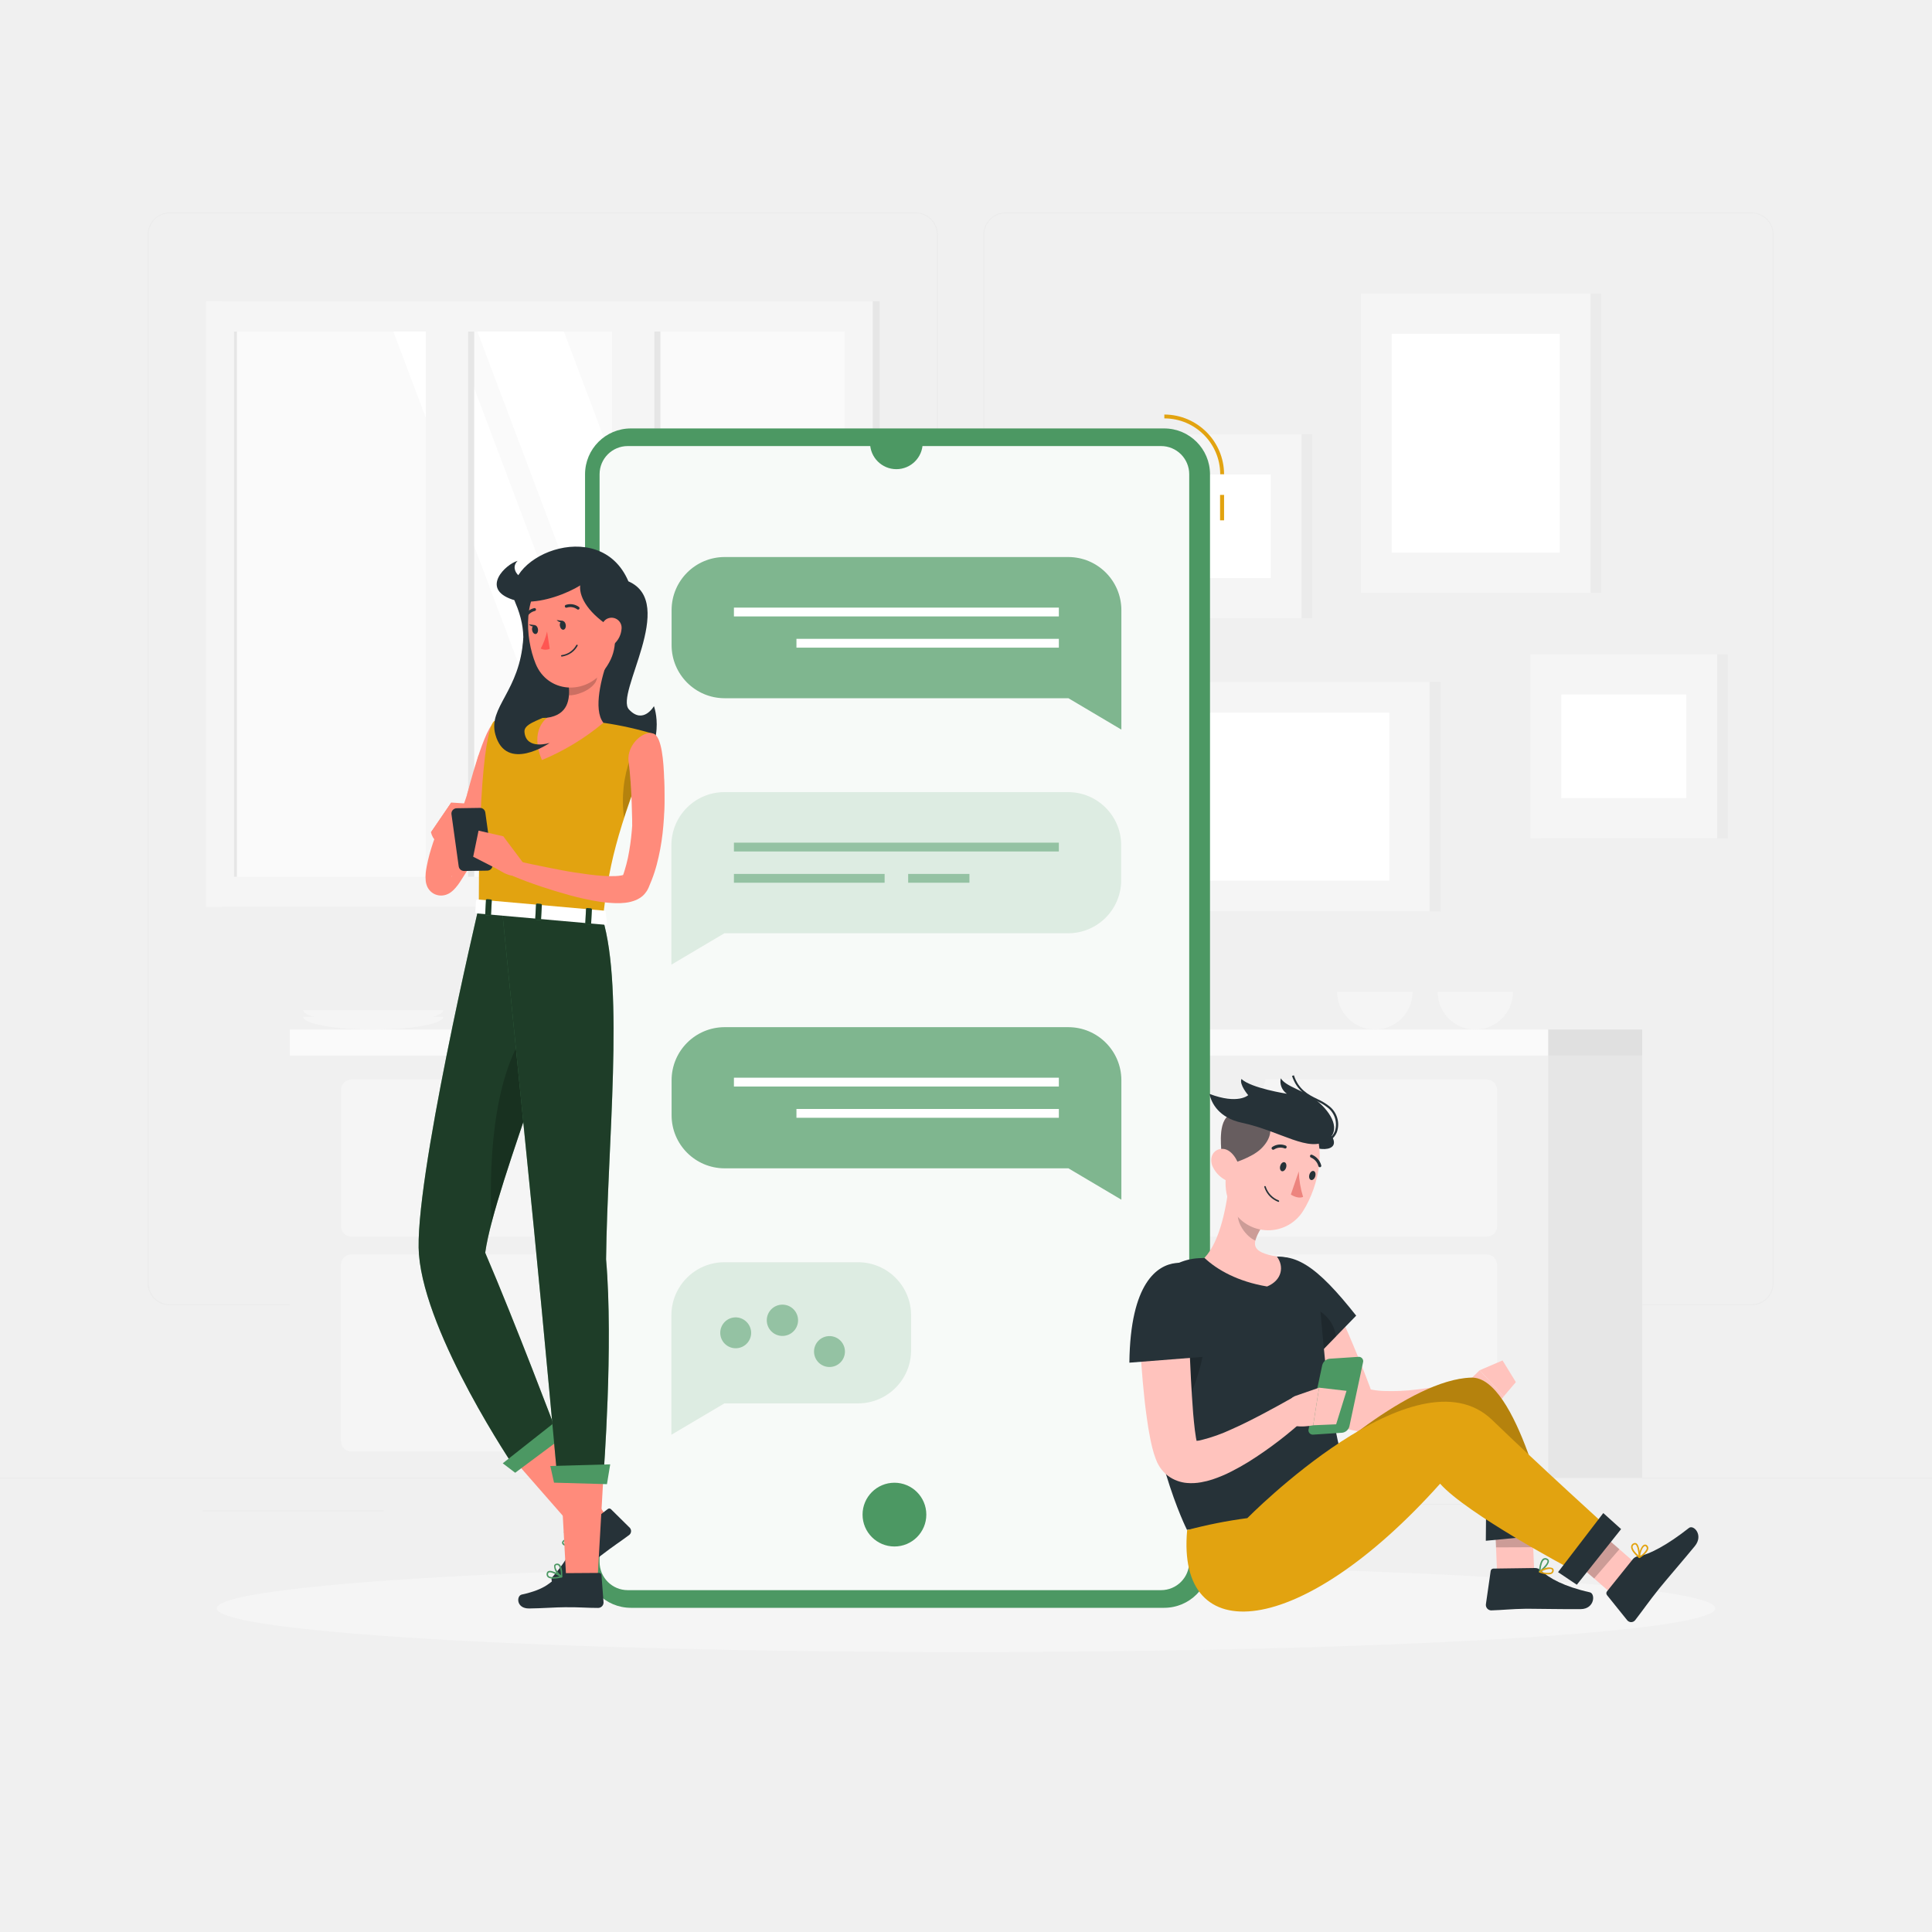
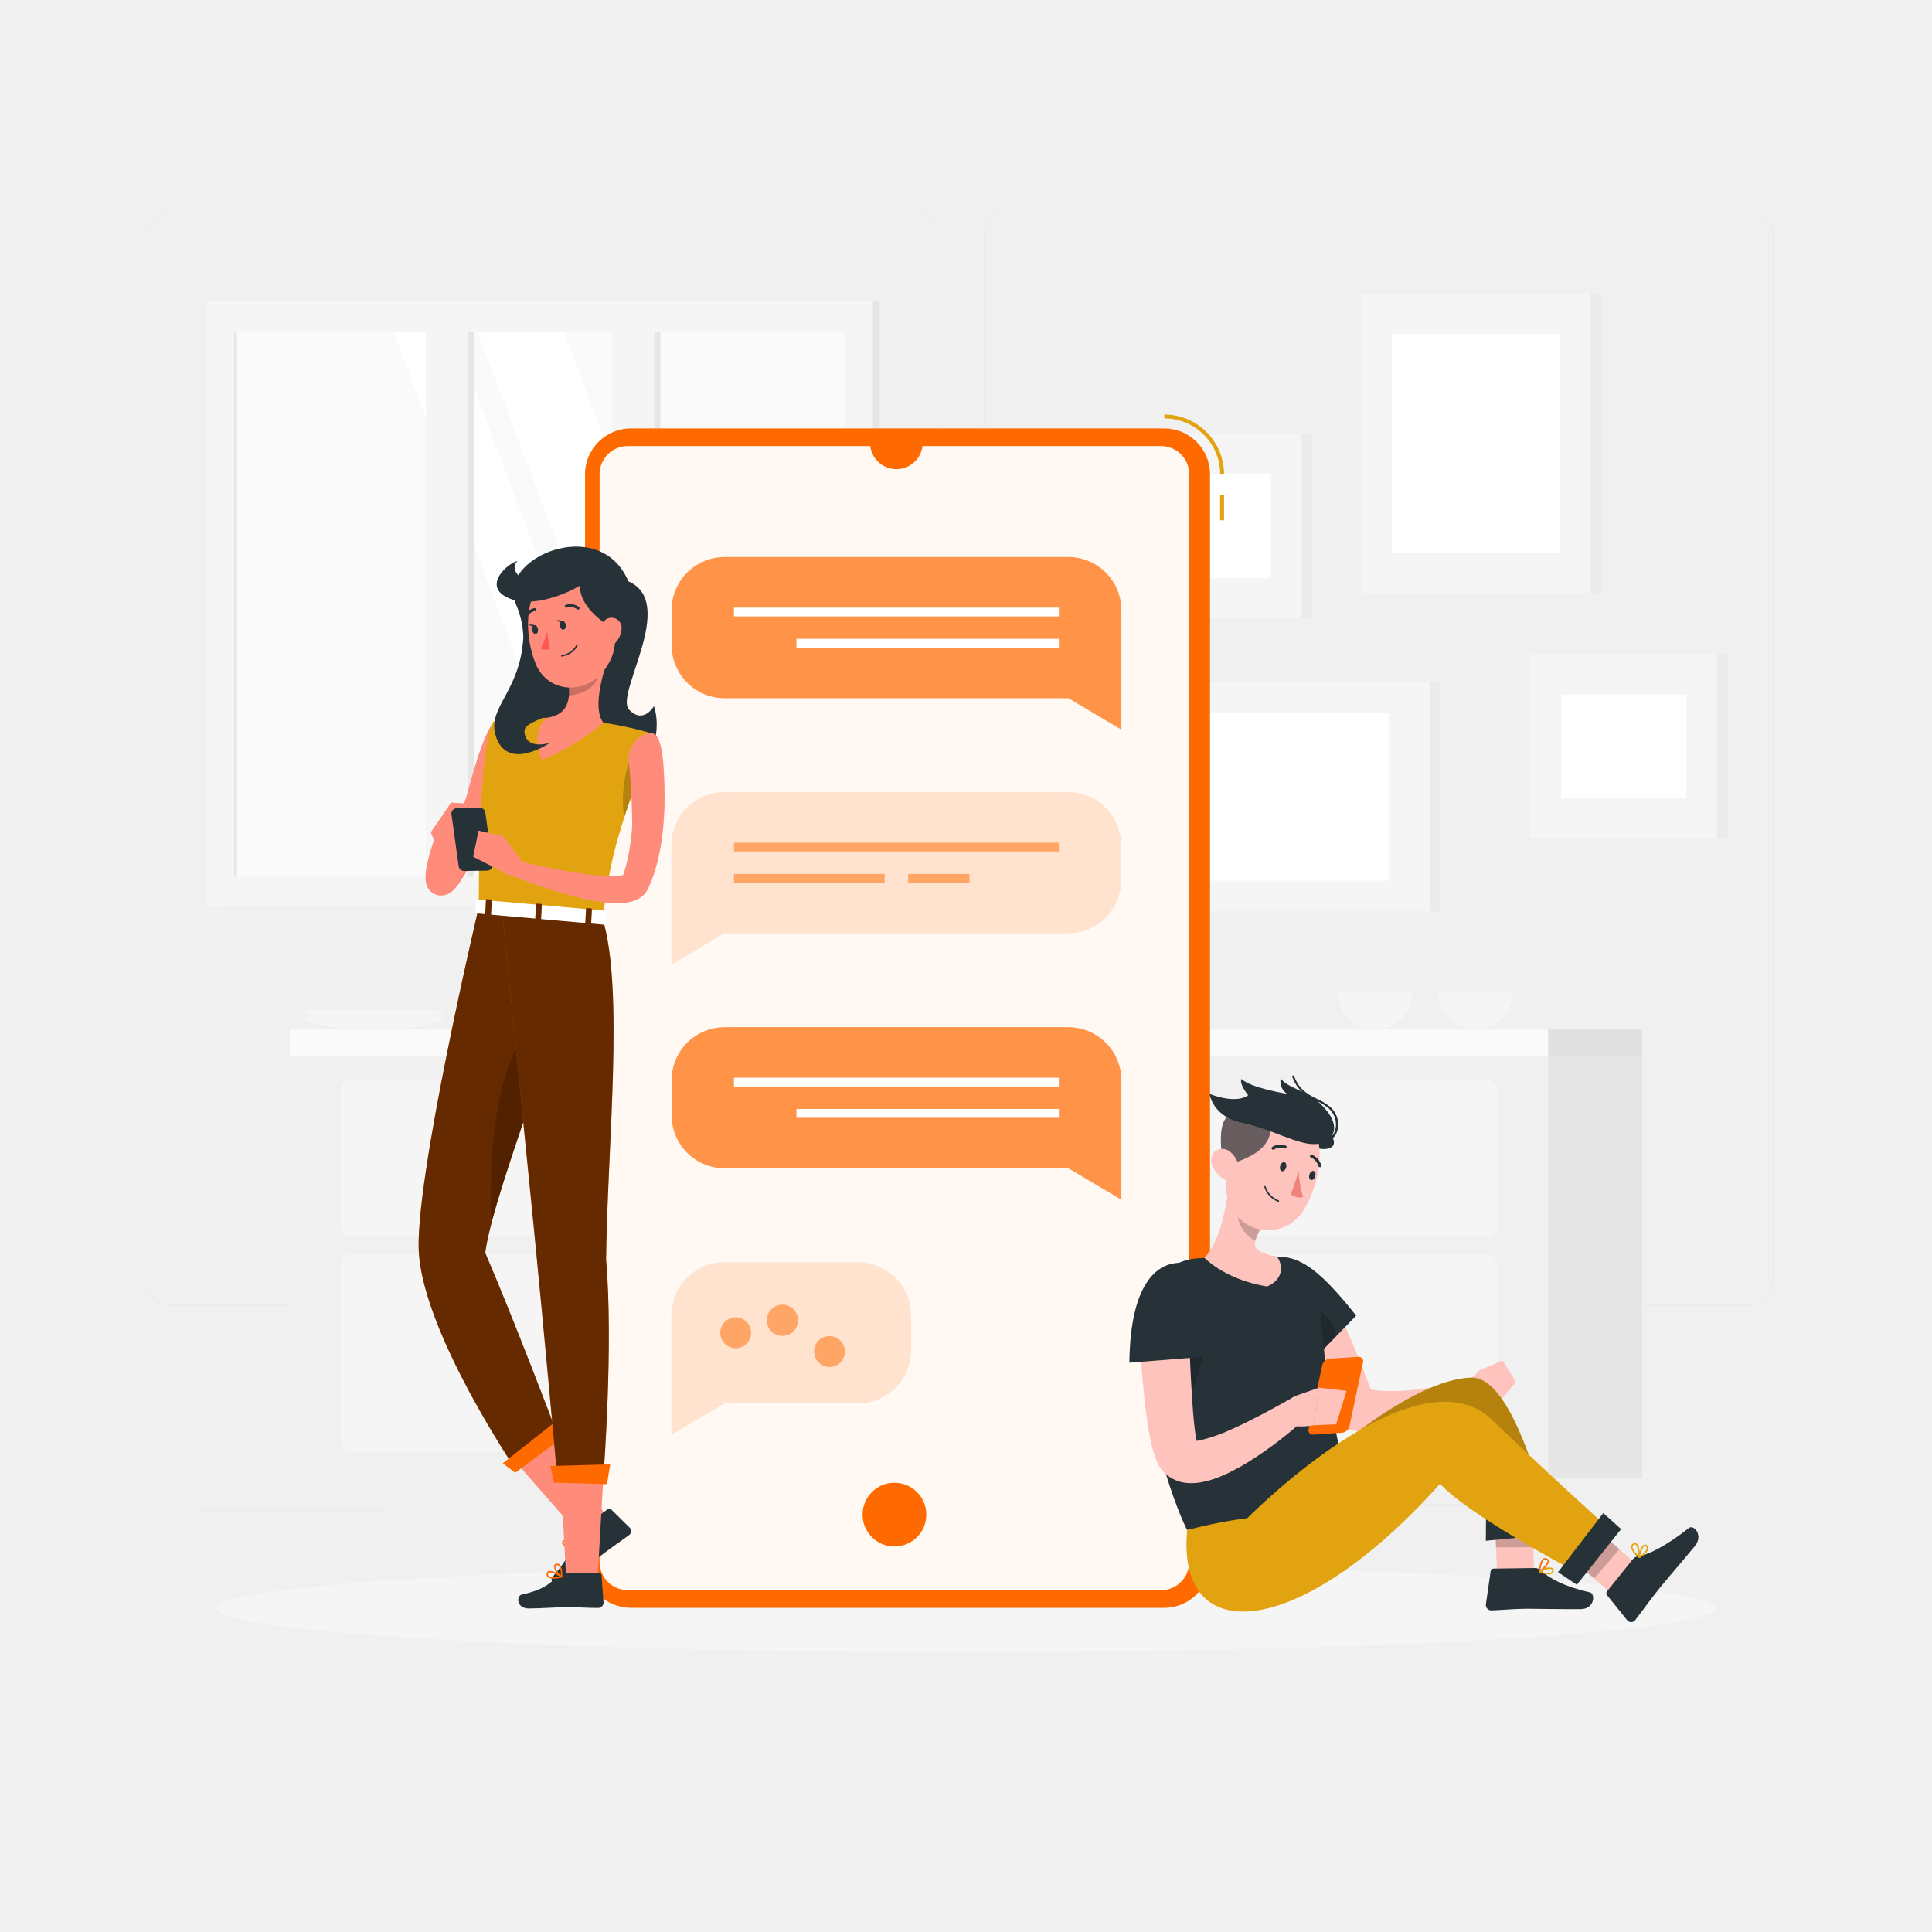
<svg xmlns="http://www.w3.org/2000/svg" viewBox="0 0 500 500">
  <g id="freepik--background-complete--inject-3">
    <rect y="382.4" width="500" height="0.25" style="fill:#ebebeb" />
    <rect x="288.4" y="396.34" width="33.12" height="0.25" style="fill:#ebebeb" />
    <rect x="407.08" y="393.63" width="8.69" height="0.25" style="fill:#ebebeb" />
    <rect x="327.67" y="389.21" width="68.92" height="0.25" style="fill:#ebebeb" />
    <rect x="194.84" y="395.11" width="30.3" height="0.25" style="fill:#ebebeb" />
    <rect x="166.72" y="395.11" width="19.22" height="0.25" style="fill:#ebebeb" />
    <rect x="52.46" y="390.89" width="46.84" height="0.25" style="fill:#ebebeb" />
    <path d="M237,337.8H43.91a5.71,5.71,0,0,1-5.7-5.71V60.66A5.71,5.71,0,0,1,43.91,55H237a5.71,5.71,0,0,1,5.71,5.71V332.09A5.71,5.71,0,0,1,237,337.8ZM43.91,55.2a5.46,5.46,0,0,0-5.45,5.46V332.09a5.46,5.46,0,0,0,5.45,5.46H237a5.47,5.47,0,0,0,5.46-5.46V60.66A5.47,5.47,0,0,0,237,55.2Z" style="fill:#ebebeb" />
    <path d="M453.31,337.8H260.21a5.72,5.72,0,0,1-5.71-5.71V60.66A5.72,5.72,0,0,1,260.21,55h193.1A5.71,5.71,0,0,1,459,60.66V332.09A5.71,5.71,0,0,1,453.31,337.8ZM260.21,55.2a5.47,5.47,0,0,0-5.46,5.46V332.09a5.47,5.47,0,0,0,5.46,5.46h193.1a5.47,5.47,0,0,0,5.46-5.46V60.66a5.47,5.47,0,0,0-5.46-5.46Z" style="fill:#ebebeb" />
    <rect x="57.34" y="77.96" width="170.29" height="156.78" transform="translate(284.97 312.71) rotate(180)" style="fill:#e6e6e6" />
    <rect x="53.3" y="77.96" width="172.58" height="156.78" transform="translate(279.17 312.71) rotate(180)" style="fill:#f5f5f5" />
    <rect x="69.04" y="77.32" width="141.1" height="158.07" transform="translate(295.94 16.77) rotate(90)" style="fill:#fafafa" />
    <polygon points="199.09 226.9 145.93 85.81 123.55 85.81 176.71 226.9 199.09 226.9" style="fill:#fff" />
    <polygon points="170.36 226.9 117.21 85.81 101.8 85.81 154.95 226.9 170.36 226.9" style="fill:#fff" />
    <rect x="47.84" y="152.02" width="141.1" height="8.66" transform="translate(274.74 37.97) rotate(90)" style="fill:#e6e6e6" />
    <rect x="96.03" y="152.03" width="141.1" height="8.66" transform="translate(322.94 -10.23) rotate(90)" style="fill:#e6e6e6" />
    <rect x="39.73" y="150.45" width="151.9" height="10.94" transform="translate(271.61 40.24) rotate(90)" style="fill:#f5f5f5" />
    <rect x="87.93" y="150.45" width="151.9" height="10.94" transform="translate(319.8 -7.95) rotate(90)" style="fill:#f5f5f5" />
    <rect x="-9.61" y="155.97" width="141.1" height="0.77" transform="translate(217.29 95.42) rotate(90)" style="fill:#e6e6e6" />
    <rect x="183.23" y="164.94" width="109.22" height="325.69" transform="translate(565.63 89.94) rotate(90)" style="fill:#f0f0f0" />
    <rect x="217.51" y="150.11" width="40.68" height="299.19" rx="2.72" transform="translate(537.56 61.86) rotate(90)" style="fill:#f5f5f5" />
    <rect x="212.34" y="200.54" width="51.02" height="299.19" rx="2.72" transform="translate(587.98 112.29) rotate(90)" style="fill:#f5f5f5" />
    <path d="M327.55,278.69H148.14a5.29,5.29,0,0,0,5.29,5.29H322.26A5.29,5.29,0,0,0,327.55,278.69Z" style="fill:#f0f0f0" />
    <path d="M327.55,324H148.14a5.29,5.29,0,0,0,5.29,5.29H322.26A5.29,5.29,0,0,0,327.55,324Z" style="fill:#f0f0f0" />
    <rect x="358.23" y="315.63" width="109.22" height="24.31" transform="translate(740.63 -85.06) rotate(90)" style="fill:#e6e6e6" />
    <rect x="234.48" y="106.96" width="6.73" height="325.69" transform="translate(-31.96 507.65) rotate(-90)" style="fill:#fafafa" />
    <path d="M372.06,256.69a9.75,9.75,0,0,0,19.5,0Z" style="fill:#f5f5f5" />
    <path d="M346.07,256.69a9.75,9.75,0,0,0,19.5,0Z" style="fill:#f5f5f5" />
    <path d="M78.5,263.15c0,1.81,8.11,3.29,18.11,3.29s18.11-1.48,18.11-3.29Z" style="fill:#f5f5f5" />
    <path d="M78.5,261.42c0,1.82,8.11,3.3,18.11,3.3s18.11-1.48,18.11-3.3Z" style="fill:#f5f5f5" />
    <rect x="409.48" y="257.65" width="6.73" height="24.31" transform="translate(143.04 682.65) rotate(-90)" style="fill:#e0e0e0" />
    <rect x="354.96" y="75.96" width="59.44" height="77.45" style="fill:#ebebeb" />
    <rect x="352.19" y="75.96" width="59.44" height="77.45" style="fill:#f5f5f5" />
    <rect x="360.18" y="86.37" width="43.47" height="56.64" style="fill:#fff" />
    <rect x="296.16" y="159.21" width="59.44" height="93.92" transform="translate(119.71 532.05) rotate(-90)" style="fill:#ebebeb" />
    <rect x="293.3" y="159.21" width="59.44" height="93.92" transform="translate(116.85 529.19) rotate(-90)" style="fill:#f5f5f5" />
    <rect x="301.29" y="169.62" width="43.47" height="73.1" transform="translate(116.85 529.19) rotate(-90)" style="fill:#fff" />
    <rect x="398.84" y="169.34" width="48.33" height="47.62" style="fill:#ebebeb" />
    <rect x="396.07" y="169.34" width="48.33" height="47.62" style="fill:#f5f5f5" />
    <rect x="404.06" y="179.75" width="32.36" height="26.81" style="fill:#fff" />
    <rect x="291.26" y="112.39" width="48.33" height="47.62" style="fill:#ebebeb" />
    <rect x="288.5" y="112.39" width="48.33" height="47.62" style="fill:#f5f5f5" />
    <rect x="296.49" y="122.8" width="32.36" height="26.81" style="fill:#fff" />
  </g>
  <g id="freepik--Shadow--inject-3">
    <ellipse id="freepik--path--inject-3" cx="250" cy="416.24" rx="193.89" ry="11.32" style="fill:#f5f5f5" />
  </g>
  <g id="freepik--Smartphone--inject-3">
    <rect x="315.75" y="128.08" width="1.04" height="6.58" style="fill:#e2a310" />
    <path d="M316.79,122.73h-1a14.47,14.47,0,0,0-14.46-14.45v-1A15.51,15.51,0,0,1,316.79,122.73Z" style="fill:#e2a310" />
-     <rect x="151.41" y="110.88" width="161.74" height="305.22" rx="11.86" style="fill:#4C9863" />
+     <rect x="151.41" y="110.88" width="161.74" height="305.22" rx="11.86" style="fill:#ff6a00" />
    <rect x="83.43" y="187.19" width="296.09" height="152.6" rx="7.29" transform="translate(494.96 32.01) rotate(90)" style="fill:#fff;opacity:0.95" />
-     <circle cx="231.48" cy="391.98" r="8.25" style="fill:#4C9863" />
-     <path d="M225.17,114.61a6.81,6.81,0,0,0,13.62,0Z" style="fill:#4C9863" />
-     <path d="M276.51,144.16h-89a13.74,13.74,0,0,0-13.7,13.7V167a13.74,13.74,0,0,0,13.7,13.7h89l13.7,8.12v-31A13.75,13.75,0,0,0,276.51,144.16Z" style="fill:#4C9863;opacity:0.7" />
+     <circle cx="231.48" cy="391.98" r="8.25" style="fill:#ff6a00" />
+     <path d="M225.17,114.61a6.81,6.81,0,0,0,13.62,0Z" style="fill:#ff6a00" />
+     <path d="M276.51,144.16h-89a13.74,13.74,0,0,0-13.7,13.7V167a13.74,13.74,0,0,0,13.7,13.7h89l13.7,8.12v-31A13.75,13.75,0,0,0,276.51,144.16Z" style="fill:#ff6a00;opacity:0.7" />
    <rect x="189.94" y="157.25" width="84.09" height="2.28" style="fill:#fff" />
    <rect x="206.12" y="165.33" width="67.91" height="2.28" style="fill:#fff" />
-     <path d="M187.46,205h89a13.74,13.74,0,0,1,13.7,13.7v9.13a13.74,13.74,0,0,1-13.7,13.7h-89l-13.7,8.12v-31A13.73,13.73,0,0,1,187.46,205Z" style="fill:#4C9863;opacity:0.15" />
-     <rect x="189.94" y="218.08" width="84.09" height="2.28" style="fill:#4C9863;opacity:0.5" />
-     <rect x="189.94" y="226.17" width="39" height="2.28" style="fill:#4C9863;opacity:0.5" />
-     <rect x="235.03" y="226.17" width="15.86" height="2.28" style="fill:#4C9863;opacity:0.5" />
-     <path d="M276.51,265.83h-89a13.74,13.74,0,0,0-13.7,13.7v9.13a13.73,13.73,0,0,0,13.7,13.7h89l13.7,8.12v-31A13.75,13.75,0,0,0,276.51,265.83Z" style="fill:#4C9863;opacity:0.7" />
+     <path d="M187.46,205h89a13.74,13.74,0,0,1,13.7,13.7v9.13a13.74,13.74,0,0,1-13.7,13.7h-89l-13.7,8.12v-31A13.73,13.73,0,0,1,187.46,205Z" style="fill:#ff6a00;opacity:0.15" />
+     <rect x="189.94" y="218.08" width="84.09" height="2.28" style="fill:#ff6a00;opacity:0.5" />
+     <rect x="189.94" y="226.17" width="39" height="2.28" style="fill:#ff6a00;opacity:0.5" />
+     <rect x="235.03" y="226.17" width="15.86" height="2.28" style="fill:#ff6a00;opacity:0.5" />
+     <path d="M276.51,265.83h-89a13.74,13.74,0,0,0-13.7,13.7v9.13a13.73,13.73,0,0,0,13.7,13.7h89l13.7,8.12v-31A13.75,13.75,0,0,0,276.51,265.83Z" style="fill:#ff6a00;opacity:0.7" />
    <rect x="189.94" y="278.91" width="84.09" height="2.28" style="fill:#fff" />
    <rect x="206.12" y="287" width="67.91" height="2.28" style="fill:#fff" />
-     <path d="M187.46,326.66h34.63a13.75,13.75,0,0,1,13.7,13.7v9.14a13.75,13.75,0,0,1-13.7,13.7H187.46l-13.7,8.11V340.36A13.74,13.74,0,0,1,187.46,326.66Z" style="fill:#4C9863;opacity:0.15" />
-     <path d="M194.4,344.93a4,4,0,1,1-4-4A4.05,4.05,0,0,1,194.4,344.93Z" style="fill:#4C9863;opacity:0.5" />
-     <circle cx="202.49" cy="341.69" r="4.05" style="fill:#4C9863;opacity:0.5" />
-     <path d="M218.67,349.78a4,4,0,1,1-4-4A4,4,0,0,1,218.67,349.78Z" style="fill:#4C9863;opacity:0.5" />
+     <path d="M187.46,326.66h34.63a13.75,13.75,0,0,1,13.7,13.7v9.14a13.75,13.75,0,0,1-13.7,13.7H187.46l-13.7,8.11V340.36A13.74,13.74,0,0,1,187.46,326.66Z" style="fill:#ff6a00;opacity:0.15" />
+     <path d="M194.4,344.93a4,4,0,1,1-4-4A4.05,4.05,0,0,1,194.4,344.93Z" style="fill:#ff6a00;opacity:0.5" />
+     <circle cx="202.49" cy="341.69" r="4.05" style="fill:#ff6a00;opacity:0.5" />
+     <path d="M218.67,349.78a4,4,0,1,1-4-4A4,4,0,0,1,218.67,349.78Z" style="fill:#ff6a00;opacity:0.5" />
  </g>
  <g id="freepik--character-2--inject-3">
    <path d="M344.33,335.2c1.1,2.19,2.08,4.39,3.11,6.59s2,4.44,2.92,6.68,1.88,4.49,2.76,6.78,1.77,4.58,2.58,7l-3.58-3.37A20.9,20.9,0,0,0,358.6,360a52.82,52.82,0,0,0,7.66-.35c2.64-.28,5.3-.72,8-1.22s5.4-1.12,8-1.73l2.37,5.76a68.34,68.34,0,0,1-8.06,3.77,73.44,73.44,0,0,1-8.49,2.82,51.52,51.52,0,0,1-9.16,1.6,29.12,29.12,0,0,1-10.29-.84l-2.35-.65L345,366.41c-1.92-4.21-4-8.53-6-12.84-1-2.16-2.05-4.33-3.05-6.5s-2-4.35-3-6.53Z" style="fill:#ffc3bd" />
    <path d="M379,358.46l3.93-3.84,6.24,6.75s-2.26,3.95-7.88,1.65Z" style="fill:#ffc3bd" />
    <polygon points="388.86 352.08 392.3 357.69 389.18 361.37 382.94 354.62 388.86 352.08" style="fill:#ffc3bd" />
    <path d="M326.67,326.21c8-3.09,14.2,1.52,24.31,14.28l-11.84,12.17S311.07,332.19,326.67,326.21Z" style="fill:#263238" />
    <path d="M341.69,339.41c-3.78-2.45-7.07-1.76-9.85.52,1.05,3.89,3.74,8.35,6.33,12,.61.48,1,.74,1,.74l6.6-6.79A9.14,9.14,0,0,0,341.69,339.41Z" style="opacity:0.2" />
    <polygon points="387.6 411.04 397.18 409.93 396.38 390.29 386.81 391.39 387.6 411.04" style="fill:#ffc3bd" />
    <path d="M397.26,405.8l-10.79.15a.73.73,0,0,0-.69.66l-1.22,8.49a1.42,1.42,0,0,0,1.35,1.67c3.35-.11,4.89-.36,9.12-.43,2.61,0,10.47.15,14.07.1s3.84-4,2.35-4.35c-6.69-1.5-10.54-3.65-12.77-5.73A2,2,0,0,0,397.26,405.8Z" style="fill:#263238" />
-     <path d="M399.55,403.3a1,1,0,0,1,.92.11.71.71,0,0,1,.39.55c.12,1-2,2.8-2.29,3a.17.17,0,0,1-.2,0,.19.19,0,0,1-.1-.19c.07-1.08.32-3,1.17-3.43Zm-.87,3.06c.84-.73,1.88-1.83,1.81-2.38,0-.06,0-.15-.17-.23a.67.67,0,0,0-.69-.06C399.17,403.94,398.82,404.93,398.68,406.36Z" style="fill:#4C9863" />
+     <path d="M399.55,403.3a1,1,0,0,1,.92.11.71.71,0,0,1,.39.55c.12,1-2,2.8-2.29,3a.17.17,0,0,1-.2,0,.19.19,0,0,1-.1-.19c.07-1.08.32-3,1.17-3.43Zm-.87,3.06c.84-.73,1.88-1.83,1.81-2.38,0-.06,0-.15-.17-.23a.67.67,0,0,0-.69-.06C399.17,403.94,398.82,404.93,398.68,406.36Z" style="fill:#ff6a00" />
    <path d="M399.45,406a3,3,0,0,1,2.32-.2.72.72,0,0,1,.31.8.91.91,0,0,1-.47.67c-1,.55-3.12-.27-3.21-.3a.24.24,0,0,1-.13-.15.19.19,0,0,1,.06-.18A3.76,3.76,0,0,1,399.45,406Zm1.86,1,.11-.05a.62.62,0,0,0,.3-.43c0-.24-.05-.33-.13-.37-.48-.31-1.95.09-2.74.6A4.52,4.52,0,0,0,401.31,407Z" style="fill:#e2a310" />
    <polygon points="386.81 391.4 396.38 390.29 396.79 400.42 387.17 400.46 386.81 391.4" style="opacity:0.2" />
    <path d="M339.84,380s24.86-23.12,41-23.47c11.78-.25,20.2,38.71,20.2,38.71l-14,.27s-2.46-13.78-11.61-17.58c-13.22,19.84-67.11,59.05-62,16.54C321.43,391.46,339.84,380,339.84,380Z" style="fill:#e2a310" />
    <path d="M339.84,380s24.86-23.12,41-23.47c11.78-.25,20.2,38.71,20.2,38.71l-14,.27s-2.46-13.78-11.61-17.58c-13.22,19.84-67.11,59.05-62,16.54C321.43,391.46,339.84,380,339.84,380Z" style="opacity:0.2" />
    <polygon points="400.99 397.17 384.53 398.75 384.58 392.75 401.99 390.68 400.99 397.17" style="fill:#263238" />
    <path d="M307.2,395.94s-10.69-20.88-12-54.51c-.3-7.92,6.83-15.39,15-15.81,6.86-.36,14.12-.45,20-.43s10.38,3.92,11.05,9.58c1.48,12.48,1.74,31.43,9.39,54Z" style="fill:#263238" />
    <path d="M300.21,341.6c5.89-6.65,7.92-4.53,8.8-3.73,8.16,7.39-3.82,30.4-6.22,33.79a165.91,165.91,0,0,1-3-26.06A13.44,13.44,0,0,1,300.21,341.6Z" style="opacity:0.2" />
    <path d="M318.16,305.63c-.66,6.13-2.28,15.54-6.45,19.91,3.28,3.09,8.62,6.13,16.21,7.4,3.92-1.62,4.44-5.23,2.54-7.74-6.7-1.17-6.62-3.07-4.09-7.34Z" style="fill:#ffc3bd" />
    <path d="M321.51,310.62l4.86,7.23a12.67,12.67,0,0,0-1.49,3.21c-2.38-1-5-4.64-4.48-7.32A9.36,9.36,0,0,1,321.51,310.62Z" style="opacity:0.2" />
    <path d="M335.72,294.33c3.93,4.17,12.19,4.19,8.64-.75S332.66,291.08,335.72,294.33Z" style="fill:#263238" />
    <path d="M319.79,293.88c-2.19,8-3.87,12.48-1.38,18a10.64,10.64,0,0,0,18.85,1.49c4-6.32,6.94-18.27.53-24.34A10.69,10.69,0,0,0,319.79,293.88Z" style="fill:#ffc3bd" />
    <path d="M318,301.3c1-.18,5.94-1.68,8.35-4,2.71-2.61,2.73-5.14,2-6.29s-6.45-3.36-9.12-2.85c-4.22.81-3.18,8.28-3.12,10.3A3.35,3.35,0,0,0,318,301.3Z" style="fill:#ffc3bd" />
    <path d="M318,301.3c1-.18,5.94-1.68,8.35-4,2.71-2.61,2.73-5.14,2-6.29s-6.45-3.36-9.12-2.85c-4.22.81-3.18,8.28-3.12,10.3A3.35,3.35,0,0,0,318,301.3Z" style="fill:#263238;opacity:0.7" />
    <path d="M313.81,301.85a7.52,7.52,0,0,0,3.91,3.82c2.3.93,3.61-1,3.11-3.35-.45-2.07-2.19-5.06-4.56-5S312.87,299.73,313.81,301.85Z" style="fill:#ffc3bd" />
    <path d="M321.33,290.55c10.2,2.18,17.45,7.92,22.27,4.47,3.41-2.44,1.17-6.89-2.74-10.11-3.34-2.75-8-3.6-9.4-5.85a3.86,3.86,0,0,0,1.58,4s-9.21-1.42-11.76-3.82c-.61,1.43,1.75,4.19,1.75,4.19s-2.6,2.47-10-.32C313.47,285.5,315.53,289.31,321.33,290.55Z" style="fill:#263238" />
    <path d="M341.59,295.83h-.4l0-.52a4.06,4.06,0,0,0,4.25-2.47,5.53,5.53,0,0,0-1.84-6.2,13.81,13.81,0,0,0-2.87-1.72c-2.37-1.19-5.06-2.54-6.36-6.47l.49-.16c1.23,3.72,3.71,5,6.11,6.16a14.49,14.49,0,0,1,3,1.8,6,6,0,0,1,2,6.79A4.49,4.49,0,0,1,341.59,295.83Z" style="fill:#263238" />
    <path d="M331.35,301.65c-.22.63-.06,1.28.34,1.44s.91-.22,1.13-.85.06-1.28-.34-1.44S331.56,301,331.35,301.65Z" style="fill:#263238" />
    <path d="M338.89,303.93c-.21.63-.06,1.27.35,1.43s.91-.21,1.12-.85.07-1.27-.34-1.44S339.11,303.29,338.89,303.93Z" style="fill:#263238" />
    <path d="M336.12,303.16a25.22,25.22,0,0,0,1.12,6.6c-1.46.6-3.17-.62-3.17-.62Z" style="fill:#ed847e" />
    <path d="M330,310.66a5.88,5.88,0,0,1-2.8-3.48.18.18,0,0,1,.14-.23.19.19,0,0,1,.23.15,5.65,5.65,0,0,0,3.35,3.56.2.2,0,0,1,.11.26.17.17,0,0,1-.24.11A6.45,6.45,0,0,1,330,310.66Z" style="fill:#263238" />
    <path d="M329.3,297.51a.4.4,0,0,1-.15-.14.39.39,0,0,1,.11-.54,3.69,3.69,0,0,1,3.49-.35.4.4,0,0,1,.2.53.37.37,0,0,1-.5.19h0a3,3,0,0,0-2.76.31A.39.39,0,0,1,329.3,297.51Z" style="fill:#263238" />
    <path d="M341.46,302.06a.41.41,0,0,1-.26-.27,3.31,3.31,0,0,0-1.9-2.2.41.41,0,0,1-.26-.5.36.36,0,0,1,.47-.25,4.08,4.08,0,0,1,2.42,2.74.38.38,0,0,1-.25.49A.41.41,0,0,1,341.46,302.06Z" style="fill:#263238" />
    <polygon points="420.83 415.71 426.53 407.42 411.18 394.05 405.48 402.34 420.83 415.71" style="fill:#ffc3bd" />
    <path d="M422.59,403.5l-6.69,8.33a.78.78,0,0,0,0,1l5.21,6.48a1.32,1.32,0,0,0,2.06,0c2.11-2.72,3.52-4.81,6.23-8.19,1.67-2.08,6.92-8.16,9.23-11s-.33-5.64-1.54-4.68c-5.43,4.29-10.26,6.92-13.18,7.32A2.1,2.1,0,0,0,422.59,403.5Z" style="fill:#263238" />
    <path d="M422.15,400.08a1.07,1.07,0,0,1,.64-.68.74.74,0,0,1,.68,0c.91.53,1,3.31,1,3.63a.19.19,0,0,1-.12.17.2.2,0,0,1-.21,0c-.82-.7-2.18-2-2-3A.43.43,0,0,1,422.15,400.08Zm1.93,2.53c-.08-1.12-.33-2.6-.81-2.88a.34.34,0,0,0-.3,0,.71.71,0,0,0-.46.52C422.44,400.77,423,401.64,424.08,402.61Z" style="fill:#e2a310" />
    <path d="M424.27,401.78c.23-.85.67-1.77,1.22-2a.72.72,0,0,1,.83.23.94.94,0,0,1,.26.78c-.14,1.1-2.08,2.34-2.17,2.39a.18.18,0,0,1-.19,0,.16.16,0,0,1-.11-.15A3.79,3.79,0,0,1,424.27,401.78Zm1.9-.91s0-.07,0-.11a.57.57,0,0,0-.17-.49c-.16-.18-.28-.17-.37-.13-.53.2-1.09,1.62-1.16,2.55A4.62,4.62,0,0,0,426.17,400.87Z" style="fill:#e2a310" />
    <polygon points="405.48 402.34 411.18 394.05 419.1 400.94 412.56 408.51 405.48 402.34" style="opacity:0.2" />
    <path d="M322.81,392.89s43.7-44.4,63.37-25.4c12.25,11.84,30.25,28.15,30.25,28.15L406,405.79s-26.42-14.05-33.3-21.81c-36.1,40.36-68.36,43.12-65.46,12A122,122,0,0,1,322.81,392.89Z" style="fill:#e2a310" />
    <polygon points="419.54 395.73 408.08 410.13 403.22 406.87 414.93 391.58 419.54 395.73" style="fill:#263238" />
    <path d="M307.35,338.61l.86,18.2c.16,3,.35,6,.58,9,.12,1.47.28,2.92.44,4.31.09.7.18,1.38.29,2s.23,1.2.31,1.55a.94.94,0,0,1,0,.16,2.14,2.14,0,0,0-.68-.74,1.7,1.7,0,0,0-.54-.26c-.11,0-.17,0-.12,0a5.67,5.67,0,0,0,2.45-.16,42.29,42.29,0,0,0,7.69-2.73c2.67-1.17,5.33-2.52,8-3.92s5.34-2.89,7.93-4.34l3.74,5a101,101,0,0,1-15.21,11.67c-1.39.85-2.83,1.67-4.35,2.44a34.77,34.77,0,0,1-4.93,2.08,20.83,20.83,0,0,1-2.95.74,13.77,13.77,0,0,1-3.73.18,9.8,9.8,0,0,1-2.36-.52,9.53,9.53,0,0,1-2.56-1.37,9.17,9.17,0,0,1-2.07-2.25,10,10,0,0,1-.68-1.23l-.38-.92a26.87,26.87,0,0,1-.89-2.91c-.22-.89-.4-1.72-.56-2.55-.33-1.65-.58-3.26-.8-4.85-.46-3.18-.79-6.32-1.07-9.45-.56-6.26-.89-12.45-1-18.74Z" style="fill:#ffc3bd" />
    <path d="M304.28,326.88c-4.71.53-11.76,5-12,25.78l20.2-1.59S322,324.85,304.28,326.88Z" style="fill:#263238" />
-     <path d="M351.55,351.15l-7.5.49a2.23,2.23,0,0,0-1.86,1.68l-3.51,16.48a1.13,1.13,0,0,0,1.19,1.48l7.5-.49a2.21,2.21,0,0,0,1.86-1.68l3.51-16.48A1.13,1.13,0,0,0,351.55,351.15Z" style="fill:#4C9863" />
+     <path d="M351.55,351.15l-7.5.49a2.23,2.23,0,0,0-1.86,1.68l-3.51,16.48a1.13,1.13,0,0,0,1.19,1.48l7.5-.49a2.21,2.21,0,0,0,1.86-1.68l3.51-16.48A1.13,1.13,0,0,0,351.55,351.15Z" style="fill:#ff6a00" />
    <path d="M335.17,361.29l6.21-2.16-1.53,9.73s-6.92,1.52-7.49-2.2l1-3.31A3.14,3.14,0,0,1,335.17,361.29Z" style="fill:#ffc3bd" />
    <polygon points="348.48 359.95 345.79 368.61 339.85 368.86 341.38 359.13 348.48 359.95" style="fill:#ffc3bd" />
  </g>
  <g id="freepik--character-1--inject-3">
    <path d="M133.38,156c-4.88-11.33,21.73-23.19,29.25-5.55,12.77,5.55-3.55,29.15.14,33.15s6.47-.85,6.47-.85,3.73,9.94-5.78,17.9c-8.52,7.15-34.15,9.09-34.21-5C129.17,177.33,139.78,170.85,133.38,156Z" style="fill:#263238" />
    <polygon points="157.85 393.86 150.69 398.03 133.5 378.38 142.42 370.33 157.85 393.86" style="fill:#ff8b7b" />
    <path d="M149.87,396.23l7.39-5.67a.63.63,0,0,1,.84,0L163,395.4a1.28,1.28,0,0,1-.23,1.9c-2.6,1.93-3.95,2.74-7.2,5.24-2,1.53-6,4.89-8.74,7s-4.82-.32-3.85-1.43c4.38-5,5.33-8,6-10.67A2.28,2.28,0,0,1,149.87,396.23Z" style="fill:#263238" />
-     <path d="M148.21,399.19a3.23,3.23,0,0,1-1.87.85,1,1,0,0,1-.82-.49.62.62,0,0,1,0-.59c.5-1,4.06-1.79,4.46-1.88a.2.2,0,0,1,.2.09.22.22,0,0,1,0,.22A14.62,14.62,0,0,1,148.21,399.19Zm-2.12-.37a.79.79,0,0,0-.25.28.21.21,0,0,0,0,.23.63.63,0,0,0,.53.33c.65,0,1.78-.74,3.06-2.08A10.9,10.9,0,0,0,146.09,398.82Z" style="fill:#4C9863" />
-     <path d="M150.09,397.41l-.08,0c-1,.27-3.57.13-4-.66-.09-.18-.12-.49.28-.86a1.53,1.53,0,0,1,1.05-.41c1.31,0,2.71,1.55,2.76,1.62a.17.17,0,0,1,0,.18A.22.22,0,0,1,150.09,397.41Zm-3.44-1.29-.09.08c-.26.24-.2.36-.18.4.24.48,2.07.71,3.21.55a4.05,4.05,0,0,0-2.26-1.25A1.09,1.09,0,0,0,146.65,396.12Z" style="fill:#4C9863" />
+     <path d="M148.21,399.19a3.23,3.23,0,0,1-1.87.85,1,1,0,0,1-.82-.49.62.62,0,0,1,0-.59c.5-1,4.06-1.79,4.46-1.88a.2.2,0,0,1,.2.09.22.22,0,0,1,0,.22A14.62,14.62,0,0,1,148.21,399.19Zm-2.12-.37a.79.79,0,0,0-.25.28.21.21,0,0,0,0,.23.63.63,0,0,0,.53.33c.65,0,1.78-.74,3.06-2.08A10.9,10.9,0,0,0,146.09,398.82Z" style="fill:#ff6a00" />
+     <path d="M150.09,397.41l-.08,0c-1,.27-3.57.13-4-.66-.09-.18-.12-.49.28-.86a1.53,1.53,0,0,1,1.05-.41c1.31,0,2.71,1.55,2.76,1.62a.17.17,0,0,1,0,.18A.22.22,0,0,1,150.09,397.41Zm-3.44-1.29-.09.08c-.26.24-.2.36-.18.4.24.48,2.07.71,3.21.55a4.05,4.05,0,0,0-2.26-1.25A1.09,1.09,0,0,0,146.65,396.12Z" style="fill:#ff6a00" />
    <path d="M131.82,197.08c-.47,2.15-1,4.09-1.6,6.1s-1.22,4-1.94,5.92a102.76,102.76,0,0,1-4.86,11.55l-1.47,2.8c-.53.92-1,1.84-1.6,2.75l-.86,1.35c-.3.46-.53.87-.94,1.41-.2.26-.4.52-.67.83a7.23,7.23,0,0,1-1.14,1.08,4.41,4.41,0,0,1-1.71.8,4.11,4.11,0,0,1-.88.1,3.62,3.62,0,0,1-1.07-.15,3.78,3.78,0,0,1-1.71-1,3.94,3.94,0,0,1-1-1.7,4.78,4.78,0,0,1-.19-.91,10.06,10.06,0,0,1,0-2.17c.07-.6.17-1.16.27-1.7.2-1.09.46-2.11.73-3.13a58.9,58.9,0,0,1,2-5.92l4,.88-.27,6c0,1-.06,1.94-.07,2.86,0,.46,0,.91,0,1.31a2.93,2.93,0,0,0,.12.85s0,0,0-.18a2.48,2.48,0,0,0-.62-1,3.25,3.25,0,0,0-1.4-.84,3.82,3.82,0,0,0-.88-.13,3.65,3.65,0,0,0-.7.08,3,3,0,0,0-1,.45c-.21.15-.13.07-.09,0l.23-.39,1.34-2.4c.45-.84.86-1.7,1.3-2.55l1.23-2.6c1.56-3.53,3-7.16,4.2-10.86.62-1.85,1.19-3.72,1.76-5.59s1.08-3.8,1.53-5.57Z" style="fill:#ff8b7b" />
    <path d="M128.4,186.67c-2.9.47-7.5,18.9-7.5,18.9l6.69,5.15s6.71-13.32,7-19.31C134.79,187.07,130.59,186.32,128.4,186.67Z" style="fill:#ff8b7b" />
    <path d="M117.91,216.86l-1.13-9.16-5.25,7.7a4.92,4.92,0,0,0,3.91,3.69Z" style="fill:#ff8b7b" />
    <polygon points="154.6 409.41 146.6 409.68 145.07 381.76 156.17 381.92 154.6 409.41" style="fill:#ff8b7b" />
    <path d="M146.06,407.13l9-.06a.58.58,0,0,1,.6.54l.54,7.09a1.41,1.41,0,0,1-1.38,1.43c-3.12,0-4.62-.21-8.56-.18-2.43,0-6,.29-9.34.32s-3.31-3.29-1.89-3.6c6.35-1.39,7.46-3.25,9.69-5A2.28,2.28,0,0,1,146.06,407.13Z" style="fill:#263238" />
    <path d="M127.91,186.61s-4,1-4,48.33L156,237.78c1.61-13.19,2.91-21.3,13.54-47.72a90.29,90.29,0,0,0-13.33-3,100.43,100.43,0,0,0-14.56-1.29C135.25,185.78,127.91,186.61,127.91,186.61Z" style="fill:#e2a310" />
    <path d="M163.17,196.1l1.71,5.83c-1.34,3.61-2.45,6.8-3.38,9.67A32.51,32.51,0,0,1,163.17,196.1Z" style="opacity:0.2" />
    <polygon points="116.78 207.7 111.53 215.4 117.91 215.03 121.31 207.99 116.78 207.7" style="fill:#ff8b7b" />
    <path d="M120.11,225.41l6-.09a1.4,1.4,0,0,0,1.36-1.59l-1.87-13.45a1.38,1.38,0,0,0-1.4-1.2l-6,.09a1.38,1.38,0,0,0-1.36,1.58l1.87,13.45A1.39,1.39,0,0,0,120.11,225.41Z" style="fill:#263238" />
    <path d="M157.41,170.41c-1.69,4.64-4,13.2-1.25,16.64a61.89,61.89,0,0,1-15.9,9.65c-3.35-7.82,1.34-10.94,1.34-10.94,5.43-.79,5.93-4.71,5.61-8.46Z" style="fill:#ff8b7b" />
    <path d="M135.43,165.09c-.84,13.89-9.19,17.87-7.23,25,2.77,10,14.07,2.17,14.07,2.17s-6.15,2-6.54-2.86c-.32-4,13.88-3.38,9.94-12.79C143.14,170.55,135.43,165.09,135.43,165.09Z" style="fill:#263238" />
    <path d="M154.5,173.92l-7.28,3.38a14.57,14.57,0,0,1,0,2.64c1.52.14,5.46-1,6.95-3.46A3.71,3.71,0,0,0,154.5,173.92Z" style="opacity:0.2" />
    <path d="M158.67,157.35c.73,7.88,1.21,11.21-2.12,15.83-5,6.95-14.85,6.13-17.92-1.39-2.77-6.76-3.5-18.52,3.67-22.81A10.8,10.8,0,0,1,158.67,157.35Z" style="fill:#ff8b7b" />
    <path d="M156.93,149.44c-6.22-4.27-11.39,3.93-.35,11.9S164,154.29,156.93,149.44Z" style="fill:#263238" />
    <path d="M153.62,147.15c2.57,2.31-12.73,10.83-21.05,8s-1.64-9.18,1.39-10c-2.6,2.51,1.95,6.32,4.15,3.94S148.46,142.52,153.62,147.15Z" style="fill:#263238" />
-     <path d="M123.87,234.94s-16.93,71.69-15.44,89.79C110.16,345.89,133.3,380,133.3,380l10.63-9.65s-10.55-27.94-18.36-46.14c2.5-18.2,24.6-69.62,24.6-86.94Z" style="fill:#4C9863" />
+     <path d="M123.87,234.94s-16.93,71.69-15.44,89.79C110.16,345.89,133.3,380,133.3,380l10.63-9.65s-10.55-27.94-18.36-46.14c2.5-18.2,24.6-69.62,24.6-86.94Z" style="fill:#ff6a00" />
    <path d="M123.87,234.94s-16.93,71.69-15.44,89.79C110.16,345.89,133.3,380,133.3,380l10.63-9.65s-10.55-27.94-18.36-46.14c2.5-18.2,24.6-69.62,24.6-86.94Z" style="opacity:0.6" />
-     <polygon points="145.89 371.79 133.33 381.15 130.11 378.7 143.89 367.83 145.89 371.79" style="fill:#4C9863" />
+     <polygon points="145.89 371.79 133.33 381.15 130.11 378.7 143.89 367.83 145.89 371.79" style="fill:#ff6a00" />
    <path d="M136.4,266.47c-9.33,12.92-9.78,36.68-9.2,50,3.2-12.26,9.91-30.57,15.26-47.07C142.33,263.08,140.76,260.42,136.4,266.47Z" style="opacity:0.2" />
-     <path d="M129.89,235s6.2,61.91,8.27,82.81c2.46,24.81,6.07,64.6,6.07,64.6l11.94-.5s2.62-33.73.68-56c.35-29.5,4.7-69.61-.9-88.17Z" style="fill:#4C9863" />
+     <path d="M129.89,235s6.2,61.91,8.27,82.81c2.46,24.81,6.07,64.6,6.07,64.6l11.94-.5s2.62-33.73.68-56c.35-29.5,4.7-69.61-.9-88.17Z" style="fill:#ff6a00" />
    <path d="M129.89,235s6.2,61.91,8.27,82.81c2.46,24.81,6.07,64.6,6.07,64.6l11.94-.5s2.62-33.73.68-56c.35-29.5,4.7-69.61-.9-88.17Z" style="opacity:0.6" />
-     <polygon points="157.08 384.1 143.38 383.71 142.42 379.4 157.92 378.97 157.08 384.1" style="fill:#4C9863" />
+     <polygon points="157.08 384.1 143.38 383.71 142.42 379.4 157.92 378.97 157.08 384.1" style="fill:#ff6a00" />
    <path d="M146.41,161.7c.1.63-.16,1.2-.58,1.27s-.83-.4-.93-1,.16-1.2.58-1.27S146.31,161.06,146.41,161.7Z" style="fill:#263238" />
    <path d="M139.22,162.81c.1.64-.16,1.21-.58,1.27s-.83-.4-.93-1,.16-1.21.58-1.27S139.12,162.18,139.22,162.81Z" style="fill:#263238" />
    <path d="M138.47,161.78l-1.59-.2S137.85,162.65,138.47,161.78Z" style="fill:#263238" />
    <path d="M141.58,163.44a17.42,17.42,0,0,1-1.64,4.41,2.77,2.77,0,0,0,2.33.07Z" style="fill:#ff5652" />
    <path d="M146.41,169.67a5.38,5.38,0,0,1-1,.25.19.19,0,0,1-.22-.15.19.19,0,0,1,.16-.22,5.06,5.06,0,0,0,3.8-2.61.2.2,0,0,1,.25-.09.19.19,0,0,1,.1.25A5.33,5.33,0,0,1,146.41,169.67Z" style="fill:#263238" />
    <path d="M160.86,162.73a5.83,5.83,0,0,1-2,4c-1.54,1.32-3.17.16-3.46-1.75-.27-1.71.22-4.46,2.11-5A2.6,2.6,0,0,1,160.86,162.73Z" style="fill:#ff8b7b" />
    <path d="M149.68,157.76a.38.38,0,0,1-.29-.06,3,3,0,0,0-2.7-.45.37.37,0,0,1-.49-.21.38.38,0,0,1,.21-.49,3.72,3.72,0,0,1,3.41.53.38.38,0,0,1,.1.52A.43.43,0,0,1,149.68,157.76Z" style="fill:#263238" />
    <path d="M136.1,160.05a.34.34,0,0,1-.28,0,.37.37,0,0,1-.18-.5,3.73,3.73,0,0,1,2.67-2.18.38.38,0,0,1,.11.75,3,3,0,0,0-2.1,1.75A.36.36,0,0,1,136.1,160.05Z" style="fill:#263238" />
    <path d="M171.65,199.66c.15,1.45.23,2.72.27,4.07s.07,2.65.06,4q-.06,4-.51,8a56.37,56.37,0,0,1-1.5,8,36.94,36.94,0,0,1-1.3,4c-.25.66-.53,1.32-.82,2,0,0-.15.32-.25.5a3.92,3.92,0,0,1-.37.59,5.71,5.71,0,0,1-.86,1,7.06,7.06,0,0,1-1.75,1.1,9.93,9.93,0,0,1-2.84.72,17.46,17.46,0,0,1-2.35.1,35.05,35.05,0,0,1-4.22-.37,70.81,70.81,0,0,1-7.77-1.68c-2.51-.69-5-1.45-7.43-2.26s-4.85-1.71-7.26-2.72l1.25-3.84c2.43.53,4.9,1.09,7.36,1.56s4.91,1,7.35,1.36,4.88.73,7.24.88a27.77,27.77,0,0,0,3.39.06,11.5,11.5,0,0,0,1.44-.16,2.94,2.94,0,0,0,.83-.26s0,0-.15.08a1.16,1.16,0,0,0-.24.25l-.12.18s-.09.2,0,.07c.19-.52.38-1,.54-1.58.34-1.08.62-2.19.87-3.32a61.11,61.11,0,0,0,1-7c.22-2.38.29-4.8.29-7.22,0-1.21,0-2.42,0-3.63s-.11-2.46-.18-3.54Z" style="fill:#ff8b7b" />
    <path d="M169.46,190.06c3.45,2.25,2.28,21.86,2.28,21.86l-8.12,1.63s-.07-10-.94-16.49C162.09,192.65,167,188.45,169.46,190.06Z" style="fill:#ff8b7b" />
-     <path d="M141.66,408.06a1.05,1.05,0,0,1-.17-.92.7.7,0,0,1,.41-.53c1-.43,3.28,1.12,3.54,1.29a.18.18,0,0,1,.07.19.22.22,0,0,1-.15.16c-1.05.25-2.92.57-3.62-.11Zm3.18-.08c-1-.59-2.3-1.26-2.81-1a.3.3,0,0,0-.17.24.68.68,0,0,0,.15.67C142.39,408.23,143.43,408.27,144.84,408Z" style="fill:#4C9863" />
-     <path d="M144.28,407.35a3.05,3.05,0,0,1-.89-2.16.74.74,0,0,1,.68-.53.93.93,0,0,1,.78.24c.81.76.67,3.06.66,3.16a.21.21,0,0,1-.1.17.21.21,0,0,1-.19,0A4.11,4.11,0,0,1,144.28,407.35Zm.38-2.08a.6.6,0,0,0-.08-.08.59.59,0,0,0-.49-.16c-.25,0-.3.14-.33.23-.15.55.67,1.84,1.39,2.44A4.52,4.52,0,0,0,144.66,405.27Z" style="fill:#4C9863" />
+     <path d="M141.66,408.06a1.05,1.05,0,0,1-.17-.92.7.7,0,0,1,.41-.53c1-.43,3.28,1.12,3.54,1.29a.18.18,0,0,1,.07.19.22.22,0,0,1-.15.16c-1.05.25-2.92.57-3.62-.11Zm3.18-.08c-1-.59-2.3-1.26-2.81-1a.3.3,0,0,0-.17.24.68.68,0,0,0,.15.67C142.39,408.23,143.43,408.27,144.84,408Z" style="fill:#ff6a00" />
+     <path d="M144.28,407.35a3.05,3.05,0,0,1-.89-2.16.74.74,0,0,1,.68-.53.93.93,0,0,1,.78.24c.81.76.67,3.06.66,3.16a.21.21,0,0,1-.1.17.21.21,0,0,1-.19,0A4.11,4.11,0,0,1,144.28,407.35Zm.38-2.08a.6.6,0,0,0-.08-.08.59.59,0,0,0-.49-.16c-.25,0-.3.14-.33.23-.15.55.67,1.84,1.39,2.44A4.52,4.52,0,0,0,144.66,405.27Z" style="fill:#ff6a00" />
    <path d="M156.74,235.92l.35,3c.08.23-.22.44-.59.4l-33-2.92c-.29,0-.51-.19-.5-.37l.19-2.92c0-.2.29-.35.6-.32l32.49,2.88A.53.53,0,0,1,156.74,235.92Z" style="fill:#fff" />
-     <path d="M151.78,239.2l.87.07c.18,0,.32-.06.33-.17l.2-3.79c0-.11-.13-.22-.3-.23L152,235c-.17,0-.32.06-.33.17l-.2,3.8C151.47,239.08,151.61,239.18,151.78,239.2Z" style="fill:#4C9863" />
+     <path d="M151.78,239.2l.87.07c.18,0,.32-.06.33-.17l.2-3.79c0-.11-.13-.22-.3-.23L152,235c-.17,0-.32.06-.33.17l-.2,3.8C151.47,239.08,151.61,239.18,151.78,239.2Z" style="fill:#ff6a00" />
    <path d="M151.78,239.2l.87.07c.18,0,.32-.06.33-.17l.2-3.79c0-.11-.13-.22-.3-.23L152,235c-.17,0-.32.06-.33.17l-.2,3.8C151.47,239.08,151.61,239.18,151.78,239.2Z" style="opacity:0.6" />
-     <path d="M125.87,236.9l.87.08c.18,0,.32-.06.33-.17l.2-3.8c0-.11-.13-.21-.3-.23l-.87-.07c-.18,0-.32.06-.33.17l-.2,3.79C125.56,236.78,125.7,236.89,125.87,236.9Z" style="fill:#4C9863" />
+     <path d="M125.87,236.9l.87.08c.18,0,.32-.06.33-.17l.2-3.8c0-.11-.13-.21-.3-.23l-.87-.07c-.18,0-.32.06-.33.17l-.2,3.79C125.56,236.78,125.7,236.89,125.87,236.9Z" style="fill:#ff6a00" />
    <path d="M125.87,236.9l.87.08c.18,0,.32-.06.33-.17l.2-3.8c0-.11-.13-.21-.3-.23l-.87-.07c-.18,0-.32.06-.33.17l-.2,3.79C125.56,236.78,125.7,236.89,125.87,236.9Z" style="opacity:0.6" />
-     <path d="M138.83,238.05l.87.08c.17,0,.32-.07.32-.18l.21-3.79c0-.11-.13-.21-.31-.23l-.87-.08c-.17,0-.32.07-.32.18l-.21,3.79C138.52,237.93,138.66,238,138.83,238.05Z" style="fill:#4C9863" />
+     <path d="M138.83,238.05l.87.08c.17,0,.32-.07.32-.18l.21-3.79c0-.11-.13-.21-.31-.23l-.87-.08c-.17,0-.32.07-.32.18l-.21,3.79C138.52,237.93,138.66,238,138.83,238.05Z" style="fill:#ff6a00" />
    <path d="M138.83,238.05l.87.08c.17,0,.32-.07.32-.18l.21-3.79c0-.11-.13-.21-.31-.23l-.87-.08c-.17,0-.32.07-.32.18l-.21,3.79C138.52,237.93,138.66,238,138.83,238.05Z" style="opacity:0.6" />
    <path d="M135.25,223.11l-5-6.67-2.08,8s3.72,3.25,6.88,2Z" style="fill:#ff8b7b" />
    <polygon points="123.85 214.97 122.46 221.72 129.21 225.17 130.28 216.44 123.85 214.97" style="fill:#ff8b7b" />
    <path d="M145.67,160.67l-1.6-.2S145,161.54,145.67,160.67Z" style="fill:#263238" />
  </g>
</svg>
